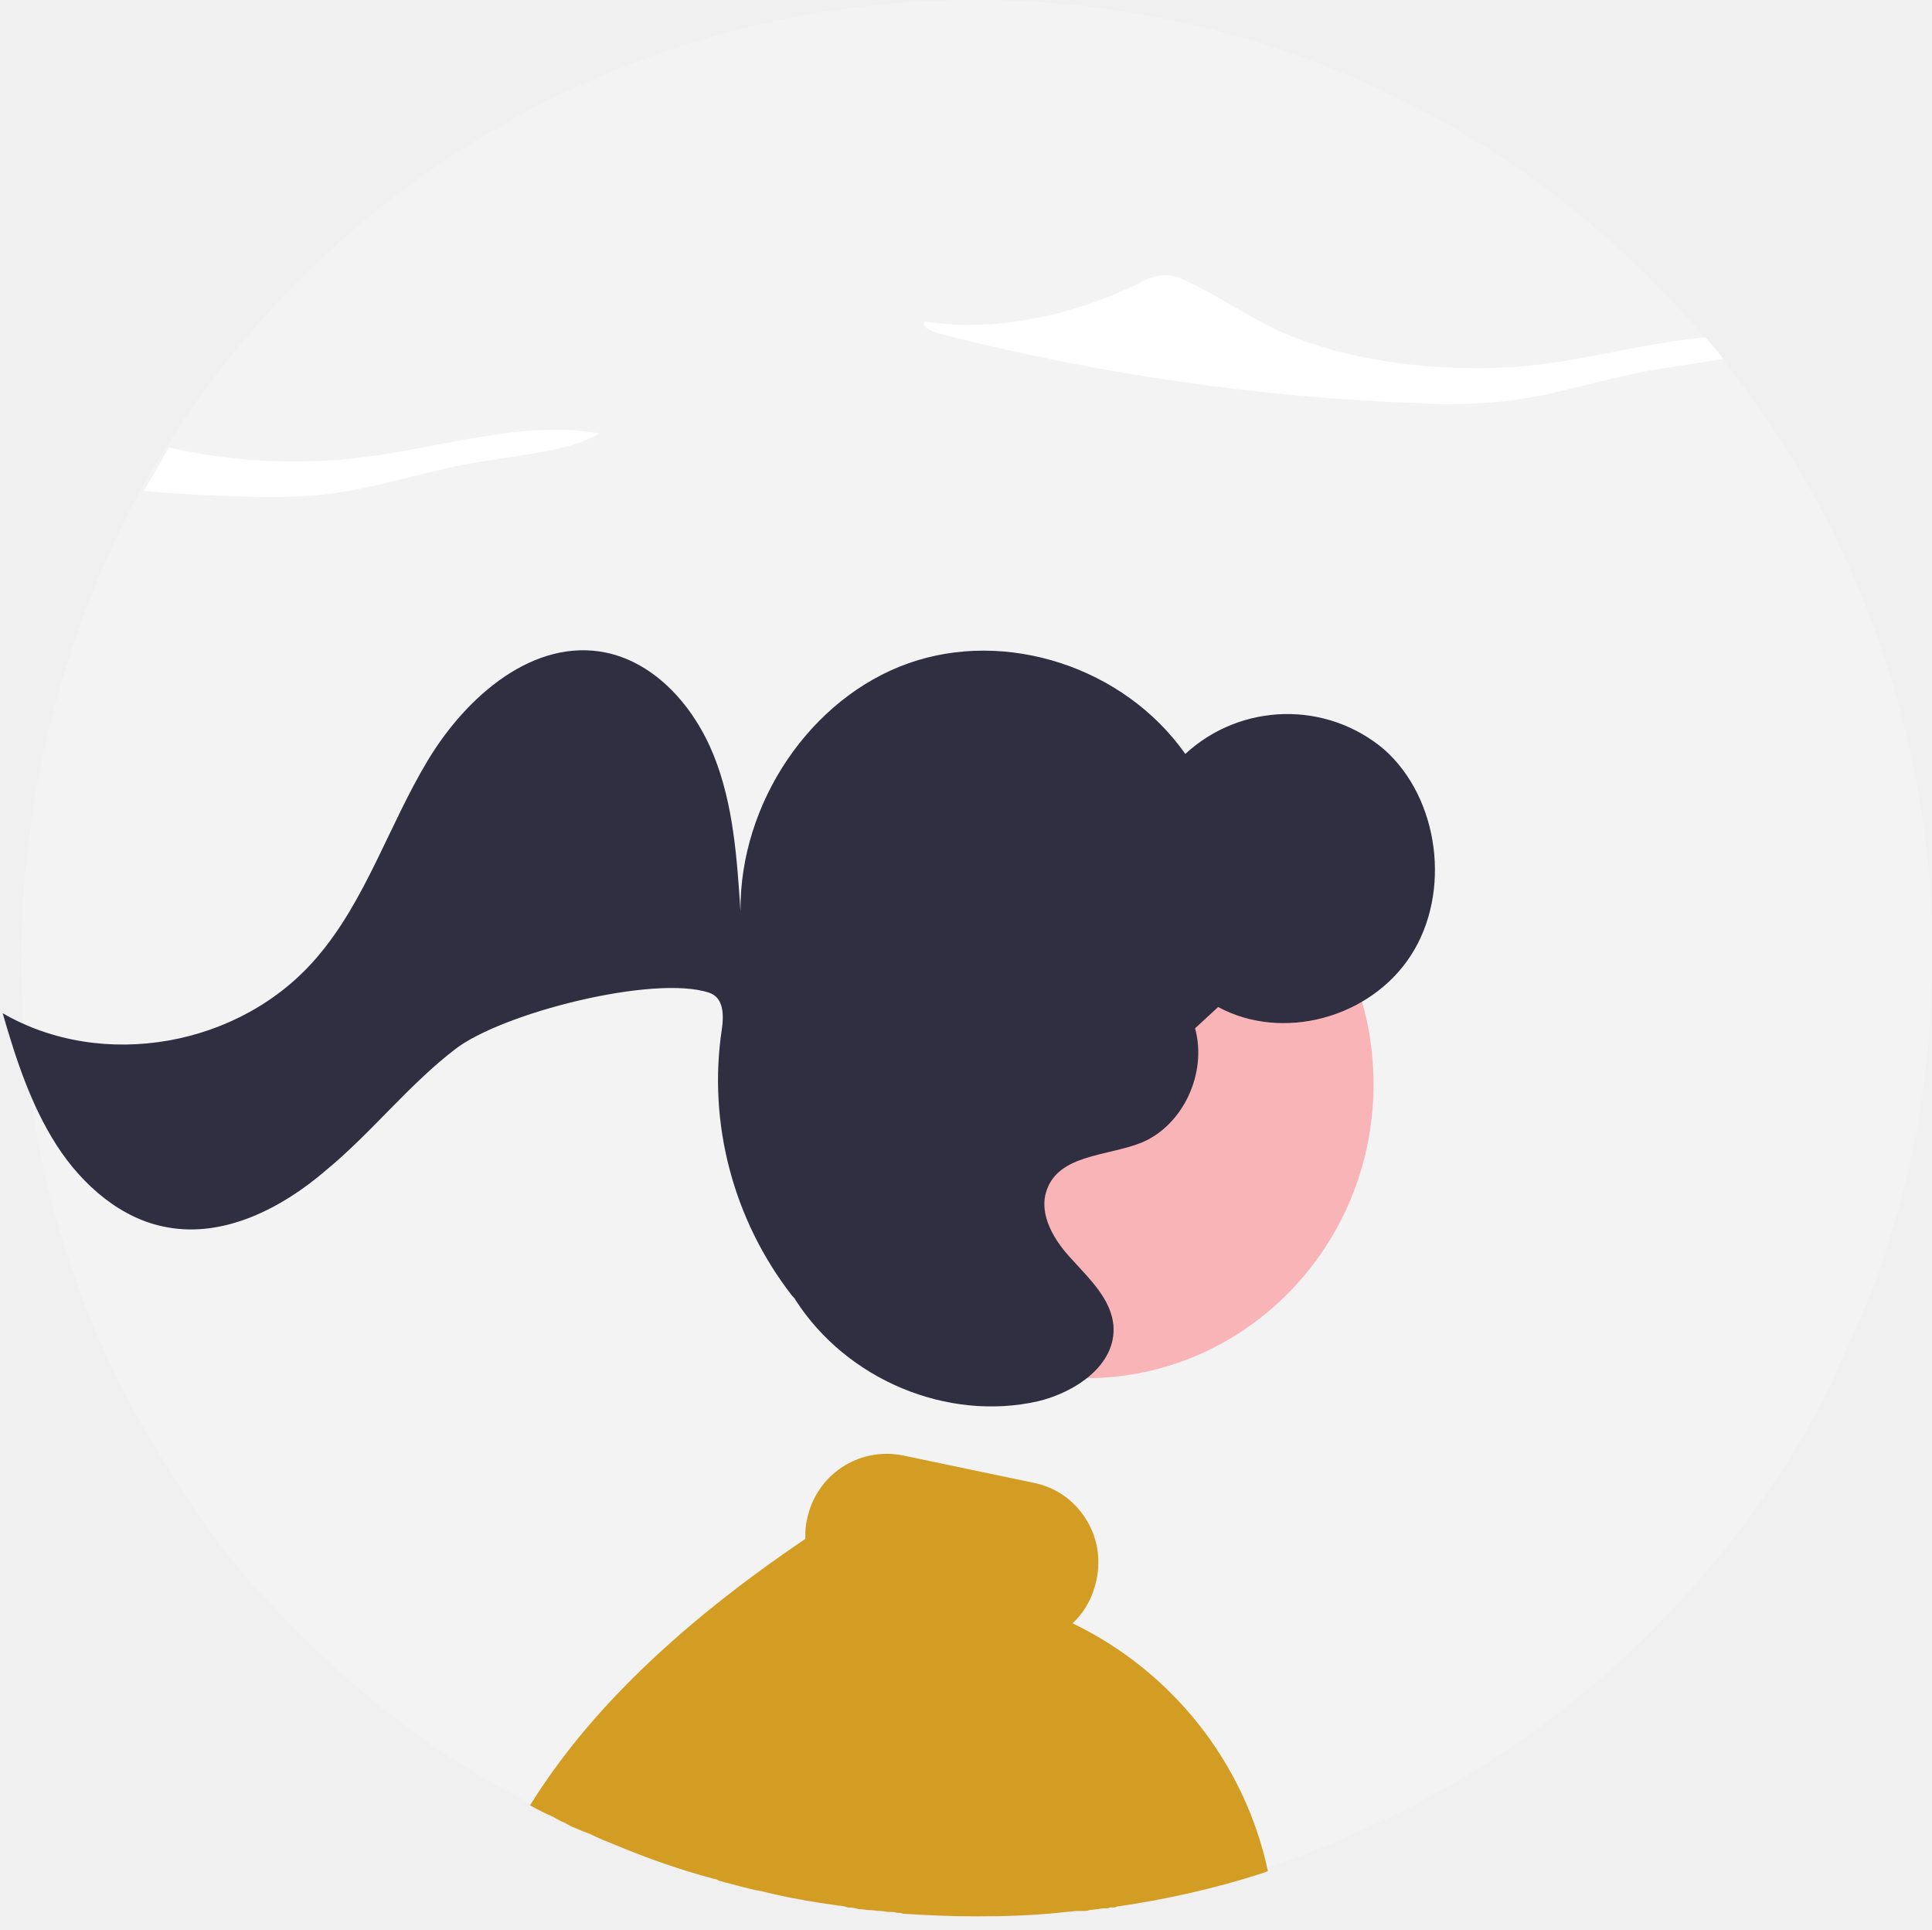
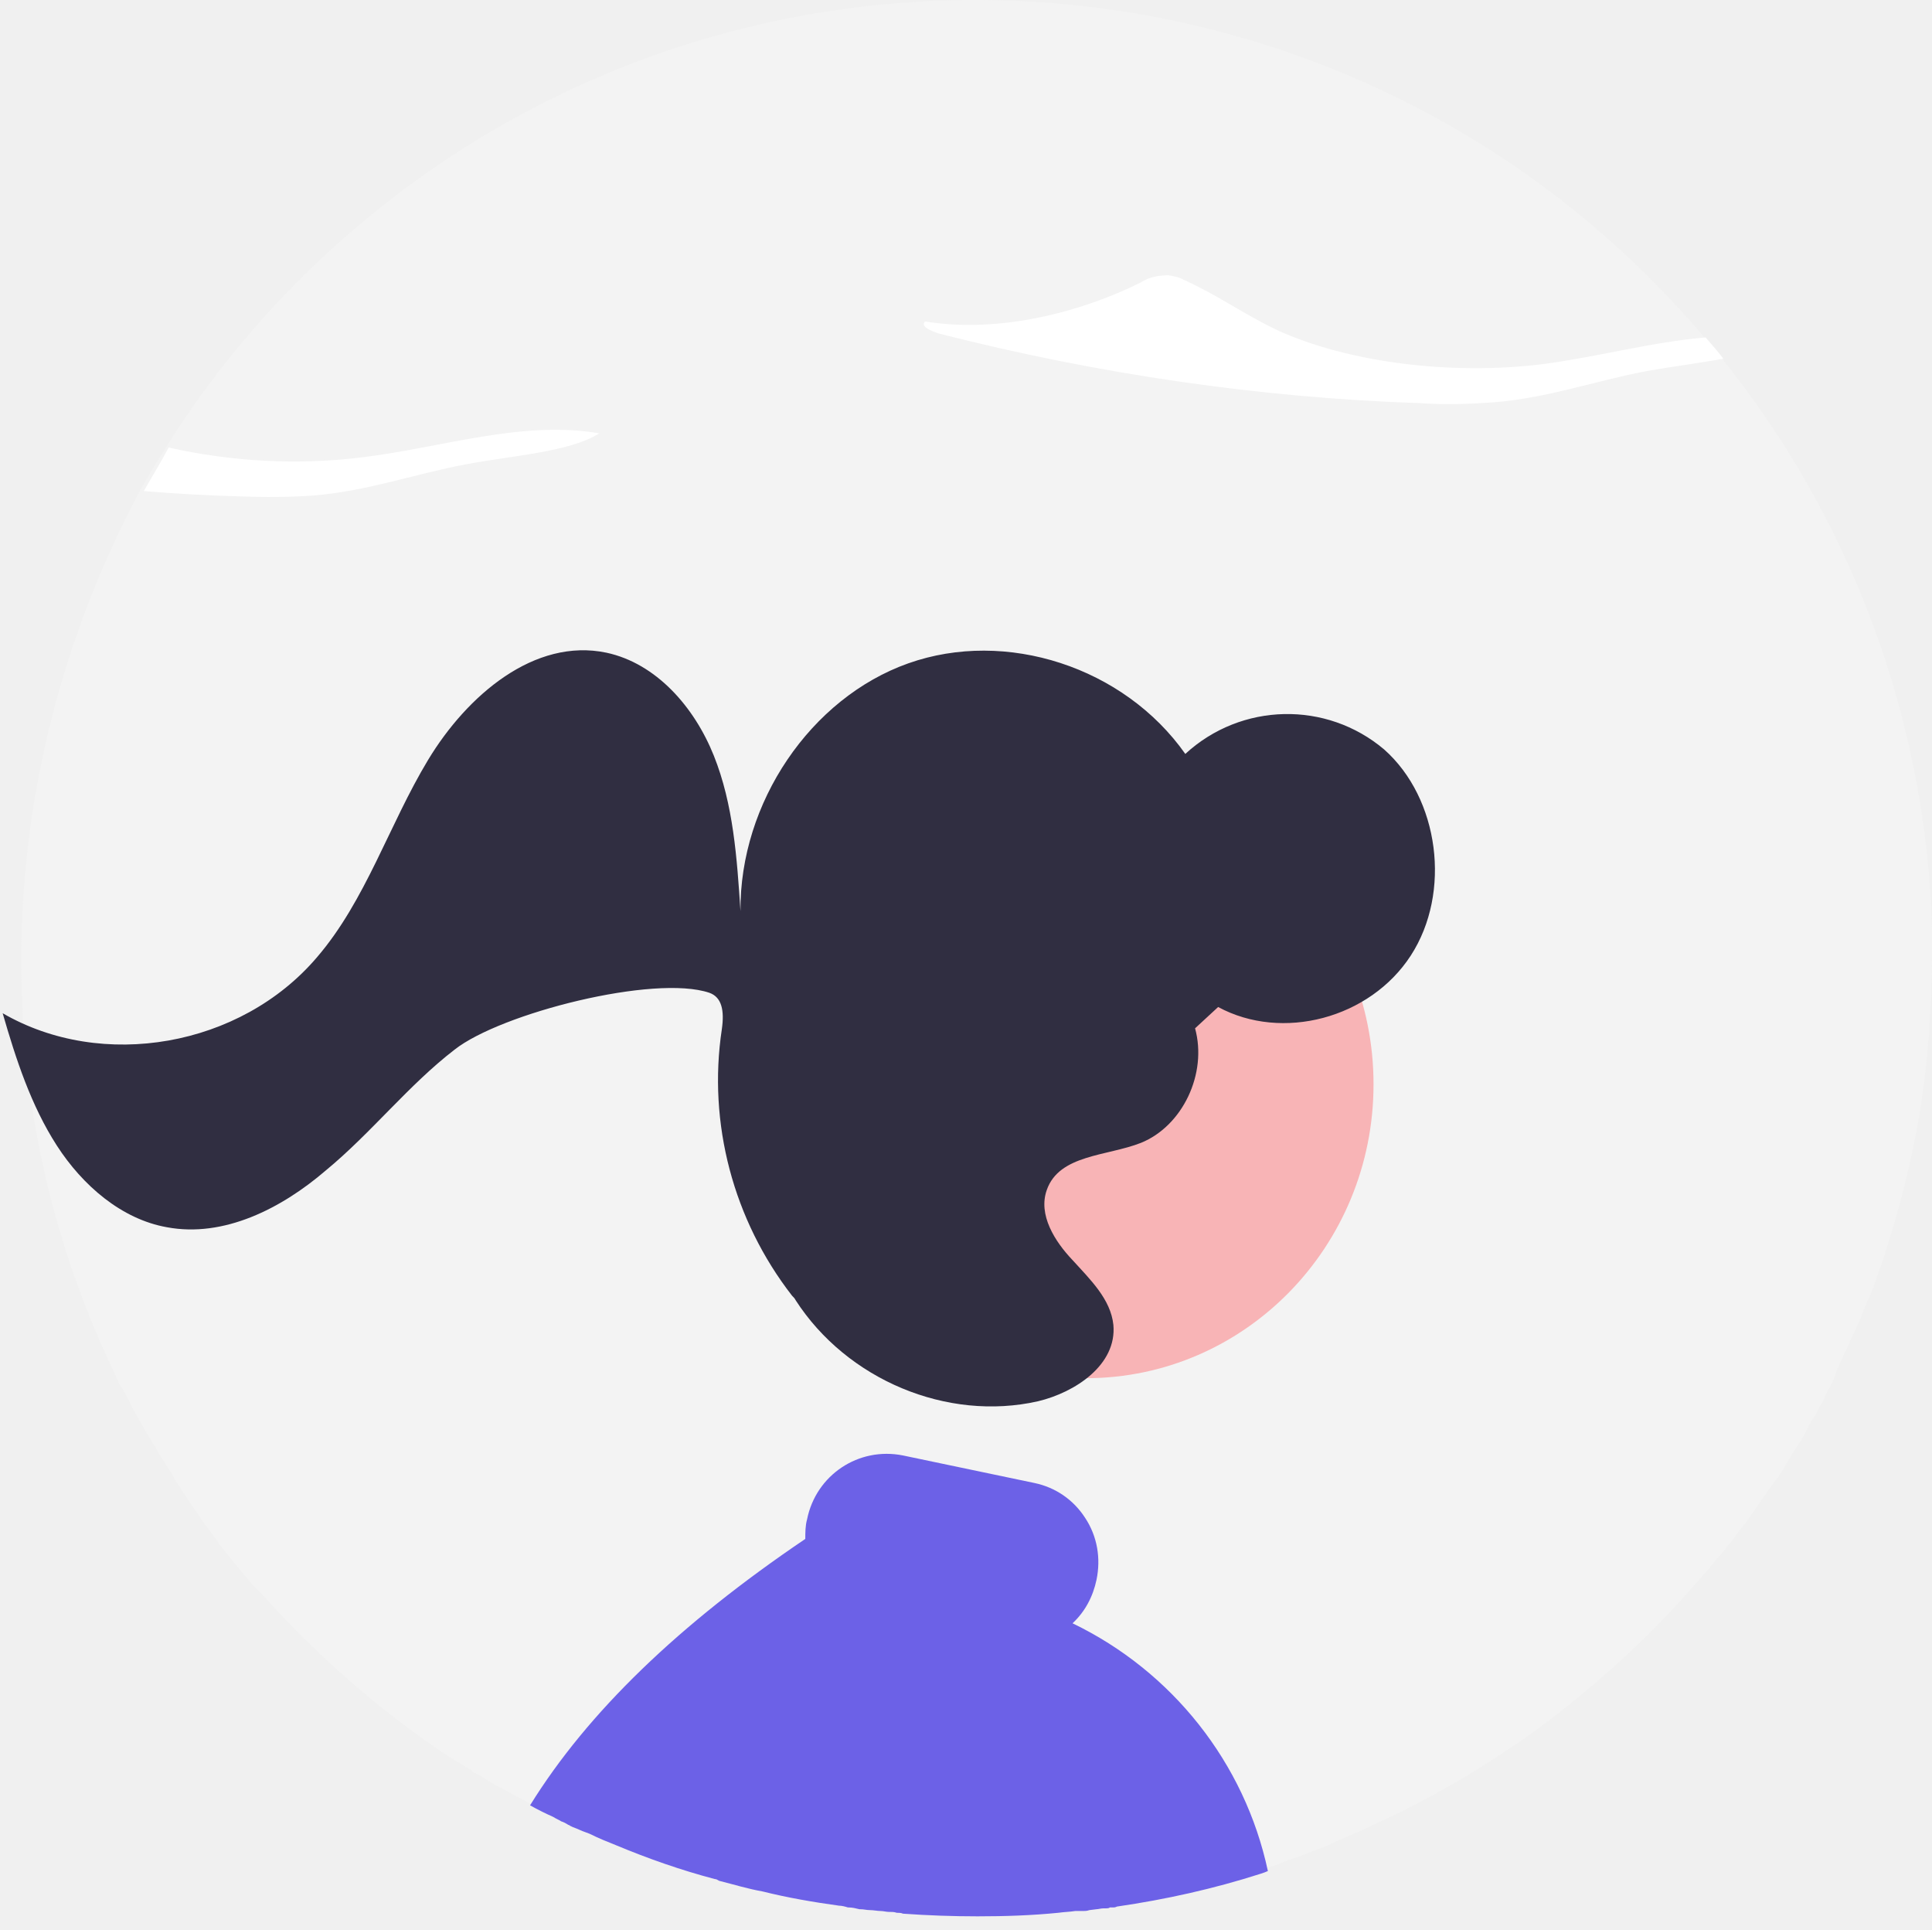
<svg xmlns="http://www.w3.org/2000/svg" version="1.1" id="Layer_1" x="0px" y="0px" viewBox="0 0 217.6 217.3" style="enable-background:new 0 0 217.6 217.3;" xml:space="preserve">
  <style type="text/css">
	.st0{fill:#F3F3F3;}
	.st1{fill:#FFFFFF;}
	.st2{fill:#F8B4B6;}
- 	.st3{fill:#D39C22;}
+ 	.st3{fill:#6c61e7;}
	.st4{fill:#302E41;}
</style>
  <g id="Bubbles">
    <g>
      <path class="st0" d="M15.9,55c0.5-0.8,0.9-1.6,1.4-2.4c0.5-0.8,1-1.6,1.5-2.4c5.7-9.1,12.9-17.4,21.1-24.4    c45.2-38.6,113.3-33.3,151.9,12c0.3,0.4,0.7,0.8,1,1.2c0.4,0.4,0.7,0.8,1,1.2c14.7,18.2,23.1,40.8,23.8,64.2v3.4    c0,2.5-0.1,5.1-0.3,7.6v0.6c-0.3,3.7-0.7,7.4-1.4,11.1l0,0c-1.2,6.4-3,12.8-5.3,18.9l-0.1,0.1c-0.2,0.4-0.3,0.8-0.5,1.2    c-0.2,0.4-0.3,0.9-0.5,1.3c-0.2,0.3-0.3,0.7-0.5,1.1c-0.1,0.1-0.1,0.3-0.2,0.4c0,0-0.1,0.1-0.1,0.2c-0.1,0.3-0.3,0.6-0.4,0.9    c-0.1,0.3-0.3,0.6-0.4,0.9c-0.1,0.2-0.2,0.4-0.3,0.6c-0.1,0.3-0.3,0.6-0.4,0.9c-0.1,0.2-0.2,0.5-0.3,0.7l0,0    c0,0.1-0.1,0.2-0.1,0.3l0,0c-0.1,0.3-0.2,0.5-0.3,0.7c-0.1,0.3-0.3,0.6-0.4,0.9c-0.2,0.3-0.3,0.6-0.5,0.9    c-0.1,0.3-0.2,0.6-0.4,0.9c0,0-0.1,0.1-0.1,0.2c-0.2,0.2-0.3,0.5-0.4,0.7c-0.3,0.6-0.7,1.1-1,1.7c-0.2,0.5-0.5,1-0.8,1.5    c0,0.1-0.1,0.1-0.1,0.2c-0.2,0.2-0.3,0.4-0.4,0.6c-0.2,0.3-0.4,0.6-0.6,0.9c-0.2,0.4-0.5,0.8-0.7,1.2v0.1    c-0.3,0.4-0.6,0.8-0.8,1.2c-0.3,0.3-0.6,0.7-0.8,1.1c-0.3,0.3-0.5,0.7-0.8,1.1l0,0c-0.7,1-1.4,2-2.1,3c-0.2,0.2-0.3,0.4-0.5,0.6    c-0.5,0.7-1.1,1.5-1.7,2.2l0,0c-0.1,0.2-0.2,0.3-0.3,0.4c-0.2,0.2-0.4,0.5-0.6,0.7l0,0c-0.1,0.1-0.1,0.1-0.2,0.2    c-0.2,0.3-0.5,0.6-0.7,0.9l0,0c-0.2,0.2-0.4,0.5-0.6,0.7l-0.1,0.1c-0.3,0.3-0.6,0.7-0.9,1l0,0c-4.3,5-9.1,9.5-14.2,13.6    c-1,0.8-2,1.6-3.1,2.4c-1.3,1-2.6,1.9-4,2.8c-4.3,2.9-8.7,5.4-13.3,7.6l0,0l-0.6,0.3h-0.1c-0.8,0.4-1.7,0.8-2.5,1.2    c-1,0.4-1.9,0.8-2.8,1.2c-0.5,0.3-1.1,0.5-1.6,0.7c-0.3,0.1-0.5,0.2-0.8,0.3c-1,0.4-2,0.8-3,1.1c-0.7,0.3-1.4,0.6-2.2,0.8    c0,0.1-0.1,0.1-0.2,0.1l0,0c-0.2,0.1-0.5,0.2-0.8,0.3c-5.3,1.7-10.7,2.9-16.2,3.7l0,0c-0.2,0.1-0.3,0.1-0.5,0.1h-0.3    c-0.1,0.1-0.3,0.1-0.5,0.1h-0.2c-0.3,0-0.6,0.1-0.8,0.1l-0.8,0.1c-0.3,0.1-0.5,0.1-0.7,0.1h-0.9c-0.6,0.1-1.2,0.1-1.9,0.2l0,0    c-3,0.3-6,0.4-9.1,0.4c-2.8,0-5.6-0.1-8.4-0.3c-0.2-0.1-0.5-0.1-0.7-0.1l0,0c-0.3-0.1-0.5-0.1-0.8-0.1h-0.1    c-0.3,0-0.6-0.1-0.9-0.1c-0.4,0-0.8-0.1-1.2-0.1s-0.7-0.1-1.1-0.1h-0.1c-0.4-0.1-0.8-0.2-1.2-0.2h-0.1c-0.3-0.1-0.7-0.2-1-0.2l0,0    c-2.9-0.4-5.8-0.9-8.6-1.6c-1.7-0.3-3.3-0.7-4.9-1.2c-0.2-0.1-0.3-0.2-0.5-0.2c-3.8-1-7.5-2.3-11.1-3.8c-1-0.4-2-0.8-3-1.3    c-0.3-0.1-0.5-0.2-0.8-0.3c-0.2-0.1-0.5-0.2-0.7-0.3c-0.3-0.1-0.5-0.2-0.7-0.3c0,0-0.1-0.1-0.2-0.1c-0.3-0.2-0.5-0.3-0.8-0.4    c-0.3-0.2-0.6-0.3-0.9-0.5c-0.9-0.4-1.7-0.8-2.6-1.3c-0.3-0.2-0.7-0.4-1.1-0.6c-0.6-0.3-1.3-0.7-2-1.1l0,0c-0.1,0-0.3-0.1-0.4-0.2    c-0.1,0-0.3-0.1-0.4-0.2c-0.5-0.3-1.1-0.7-1.6-1c-0.1,0-0.3-0.1-0.4-0.2c-0.1,0-0.3-0.1-0.4-0.2c0-0.1-0.1-0.2-0.2-0.2    c-0.3-0.2-0.6-0.3-0.8-0.5c-1-0.6-2-1.2-3-1.9c-7.3-5-13.9-10.9-19.8-17.5c-0.1-0.1-0.2-0.2-0.3-0.3s-0.2-0.2-0.3-0.3    c-0.1-0.1-0.1-0.1-0.2-0.2l-0.2-0.2c-1.1-1.3-2.2-2.6-3.3-4c-0.1-0.1-0.1-0.2-0.2-0.3l0,0c-0.1-0.1-0.2-0.1-0.2-0.2    c-0.2-0.4-0.5-0.7-0.7-1c-0.3-0.4-0.6-0.8-0.9-1.2l0,0c-0.4-0.6-0.9-1.3-1.3-1.9l0,0c-0.5-0.8-1.1-1.6-1.6-2.4l0,0    c-0.2-0.3-0.3-0.5-0.5-0.8l0,0c-0.3-0.6-0.7-1.2-1.1-1.8c-0.2-0.3-0.3-0.5-0.5-0.8c-0.1-0.2-0.2-0.3-0.3-0.5    c-0.1-0.2-0.3-0.5-0.4-0.7c-0.2-0.3-0.3-0.5-0.5-0.8c-0.5-0.8-1-1.7-1.5-2.6c-0.2-0.4-0.4-0.7-0.6-1.1c-0.2-0.3-0.3-0.7-0.5-1    c0-0.1-0.1-0.1-0.1-0.2c-0.2-0.3-0.3-0.6-0.5-0.9c-0.1,0-0.1-0.1-0.1-0.1c-0.2-0.3-0.3-0.6-0.5-1c-0.1-0.3-0.3-0.6-0.4-0.9    c-0.1-0.2-0.2-0.4-0.3-0.6l-0.3-0.7c-0.2-0.4-0.4-0.9-0.6-1.3c-3.9-8.8-6.6-18.1-8-27.7c-0.4-2.9-0.7-5.7-0.9-8.6    c-0.1-2.4-0.2-4.9-0.2-7.3C2.4,89.6,7.1,71.4,15.9,55z" />
      <path class="st1" d="M104.2,36.2c8.6,1.4,17.9-1.2,24.3-4.4c0.9-0.6,2-0.8,3.1-0.8c0.6,0.1,1.2,0.2,1.7,0.5    c3.8,1.7,6.8,3.9,10.6,5.7c7.9,3.6,19.5,5.1,29.9,3.8c6.1-0.8,12.3-2.5,18.3-3c0.7,0.8,1.4,1.6,2,2.4c-2.8,0.5-5.9,0.9-8.7,1.4    c-5.8,1.1-11,3-17.1,3.5c-2.8,0.2-5.5,0.3-8.3,0.1c-18.2-0.6-36.4-3.3-54.1-7.8C104.8,37.3,103.6,36.7,104.2,36.2z" />
      <path class="st1" d="M16.2,55.3c0.9-1.6,1.9-3.2,2.8-4.9c7.2,1.6,14.5,2,21.8,1.1c9-1.1,18-4.2,26.7-2.7    c-3.3,2.1-9.8,2.5-15.1,3.5c-5.8,1.1-11,3-17.1,3.5C32.5,56,29.8,56,27,55.9C23.4,55.8,19.8,55.6,16.2,55.3L16.2,55.3z" />
      <ellipse class="st2" cx="122.3" cy="122.1" rx="32.4" ry="33.1" />
      <path class="st3" d="M59.7,203.3c6.5-10.5,16.8-20.4,31-30c0-0.7,0-1.5,0.2-2.2c1-5,5.8-8.2,10.8-7.2l14.8,3.1    c2.4,0.5,4.4,1.9,5.7,3.9c1.4,2.1,1.8,4.6,1.3,7c-0.4,1.9-1.3,3.6-2.7,4.9c11.2,5.4,19.4,15.7,22,27.9c-0.2,0.1-0.5,0.2-0.8,0.3    c-5.3,1.7-10.7,2.9-16.2,3.7l0,0c-0.2,0.1-0.3,0.1-0.5,0.1H125c-0.1,0.1-0.3,0.1-0.5,0.1h-0.2c-0.3,0-0.6,0.1-0.8,0.1l-0.8,0.1    c-0.3,0.1-0.5,0.1-0.7,0.1h-0.9c-0.6,0.1-1.2,0.1-1.9,0.2l0,0c-3,0.3-6,0.4-9.1,0.4c-2.8,0-5.6-0.1-8.4-0.3    c-0.2-0.1-0.5-0.1-0.7-0.1l0,0c-0.3-0.1-0.5-0.1-0.8-0.1h-0.1c-0.3,0-0.6-0.1-0.9-0.1c-0.4,0-0.8-0.1-1.2-0.1s-0.7-0.1-1.1-0.1    h-0.1c-0.4-0.1-0.8-0.2-1.2-0.2h-0.1c-0.3-0.1-0.7-0.2-1-0.2l0,0c-2.9-0.4-5.8-0.9-8.6-1.6c-1.7-0.3-3.3-0.8-4.9-1.2    c-0.2-0.1-0.3-0.2-0.5-0.2c-3.8-1-7.5-2.3-11.1-3.8c-1-0.4-2-0.8-3-1.3c-0.3-0.1-0.5-0.2-0.8-0.3c-0.2-0.1-0.5-0.2-0.7-0.3    c-0.3-0.1-0.5-0.2-0.7-0.3c0,0-0.1-0.1-0.2-0.1c-0.3-0.2-0.5-0.3-0.8-0.4c-0.3-0.2-0.6-0.3-0.9-0.5    C61.4,204.2,60.6,203.8,59.7,203.3L59.7,203.3z" />
      <path class="st4" d="M35.7,107.8c-8.6,10.1-24.2,12.8-35.4,6.3c1.5,5.2,3.2,10.4,6.1,14.9s7.3,8.3,12.4,9.2    c6.4,1.2,12.9-2.1,17.9-6.4c5.1-4.2,9.3-9.6,14.5-13.6c5.2-4.1,22.5-8.5,28.7-6.4c1.4,0.5,1.7,2,1.4,4.1    c-1.6,10.6,1.3,21.5,7.9,30c0.2,0.2,0.3,0.3,0.4,0.5c5.8,9,17.1,13.7,27.3,11.4c4.2-1,8.9-4.1,8.5-8.6c-0.3-2.9-2.6-5.1-4.6-7.3    c-2-2.1-3.9-5.1-2.9-7.9c1.4-4,6.8-3.8,10.6-5.3c4.7-1.9,7.5-7.8,6.1-12.9l2.6-2.4c7.2,3.9,17.1,1.3,21.7-5.8    c4.6-7.1,3.2-17.7-3-23.2c-6.5-5.5-16.1-5.3-22.4,0.5c-6.9-9.8-20.2-14.1-31.2-10.2s-19,15.7-18.9,27.9c-0.4-6-0.8-12-3-17.5    c-2.2-5.5-6.5-10.4-12.1-11.6c-8.1-1.7-15.7,4.8-20.1,12.1C43.8,92.9,41.2,101.4,35.7,107.8L35.7,107.8z" />
    </g>
  </g>
</svg>
